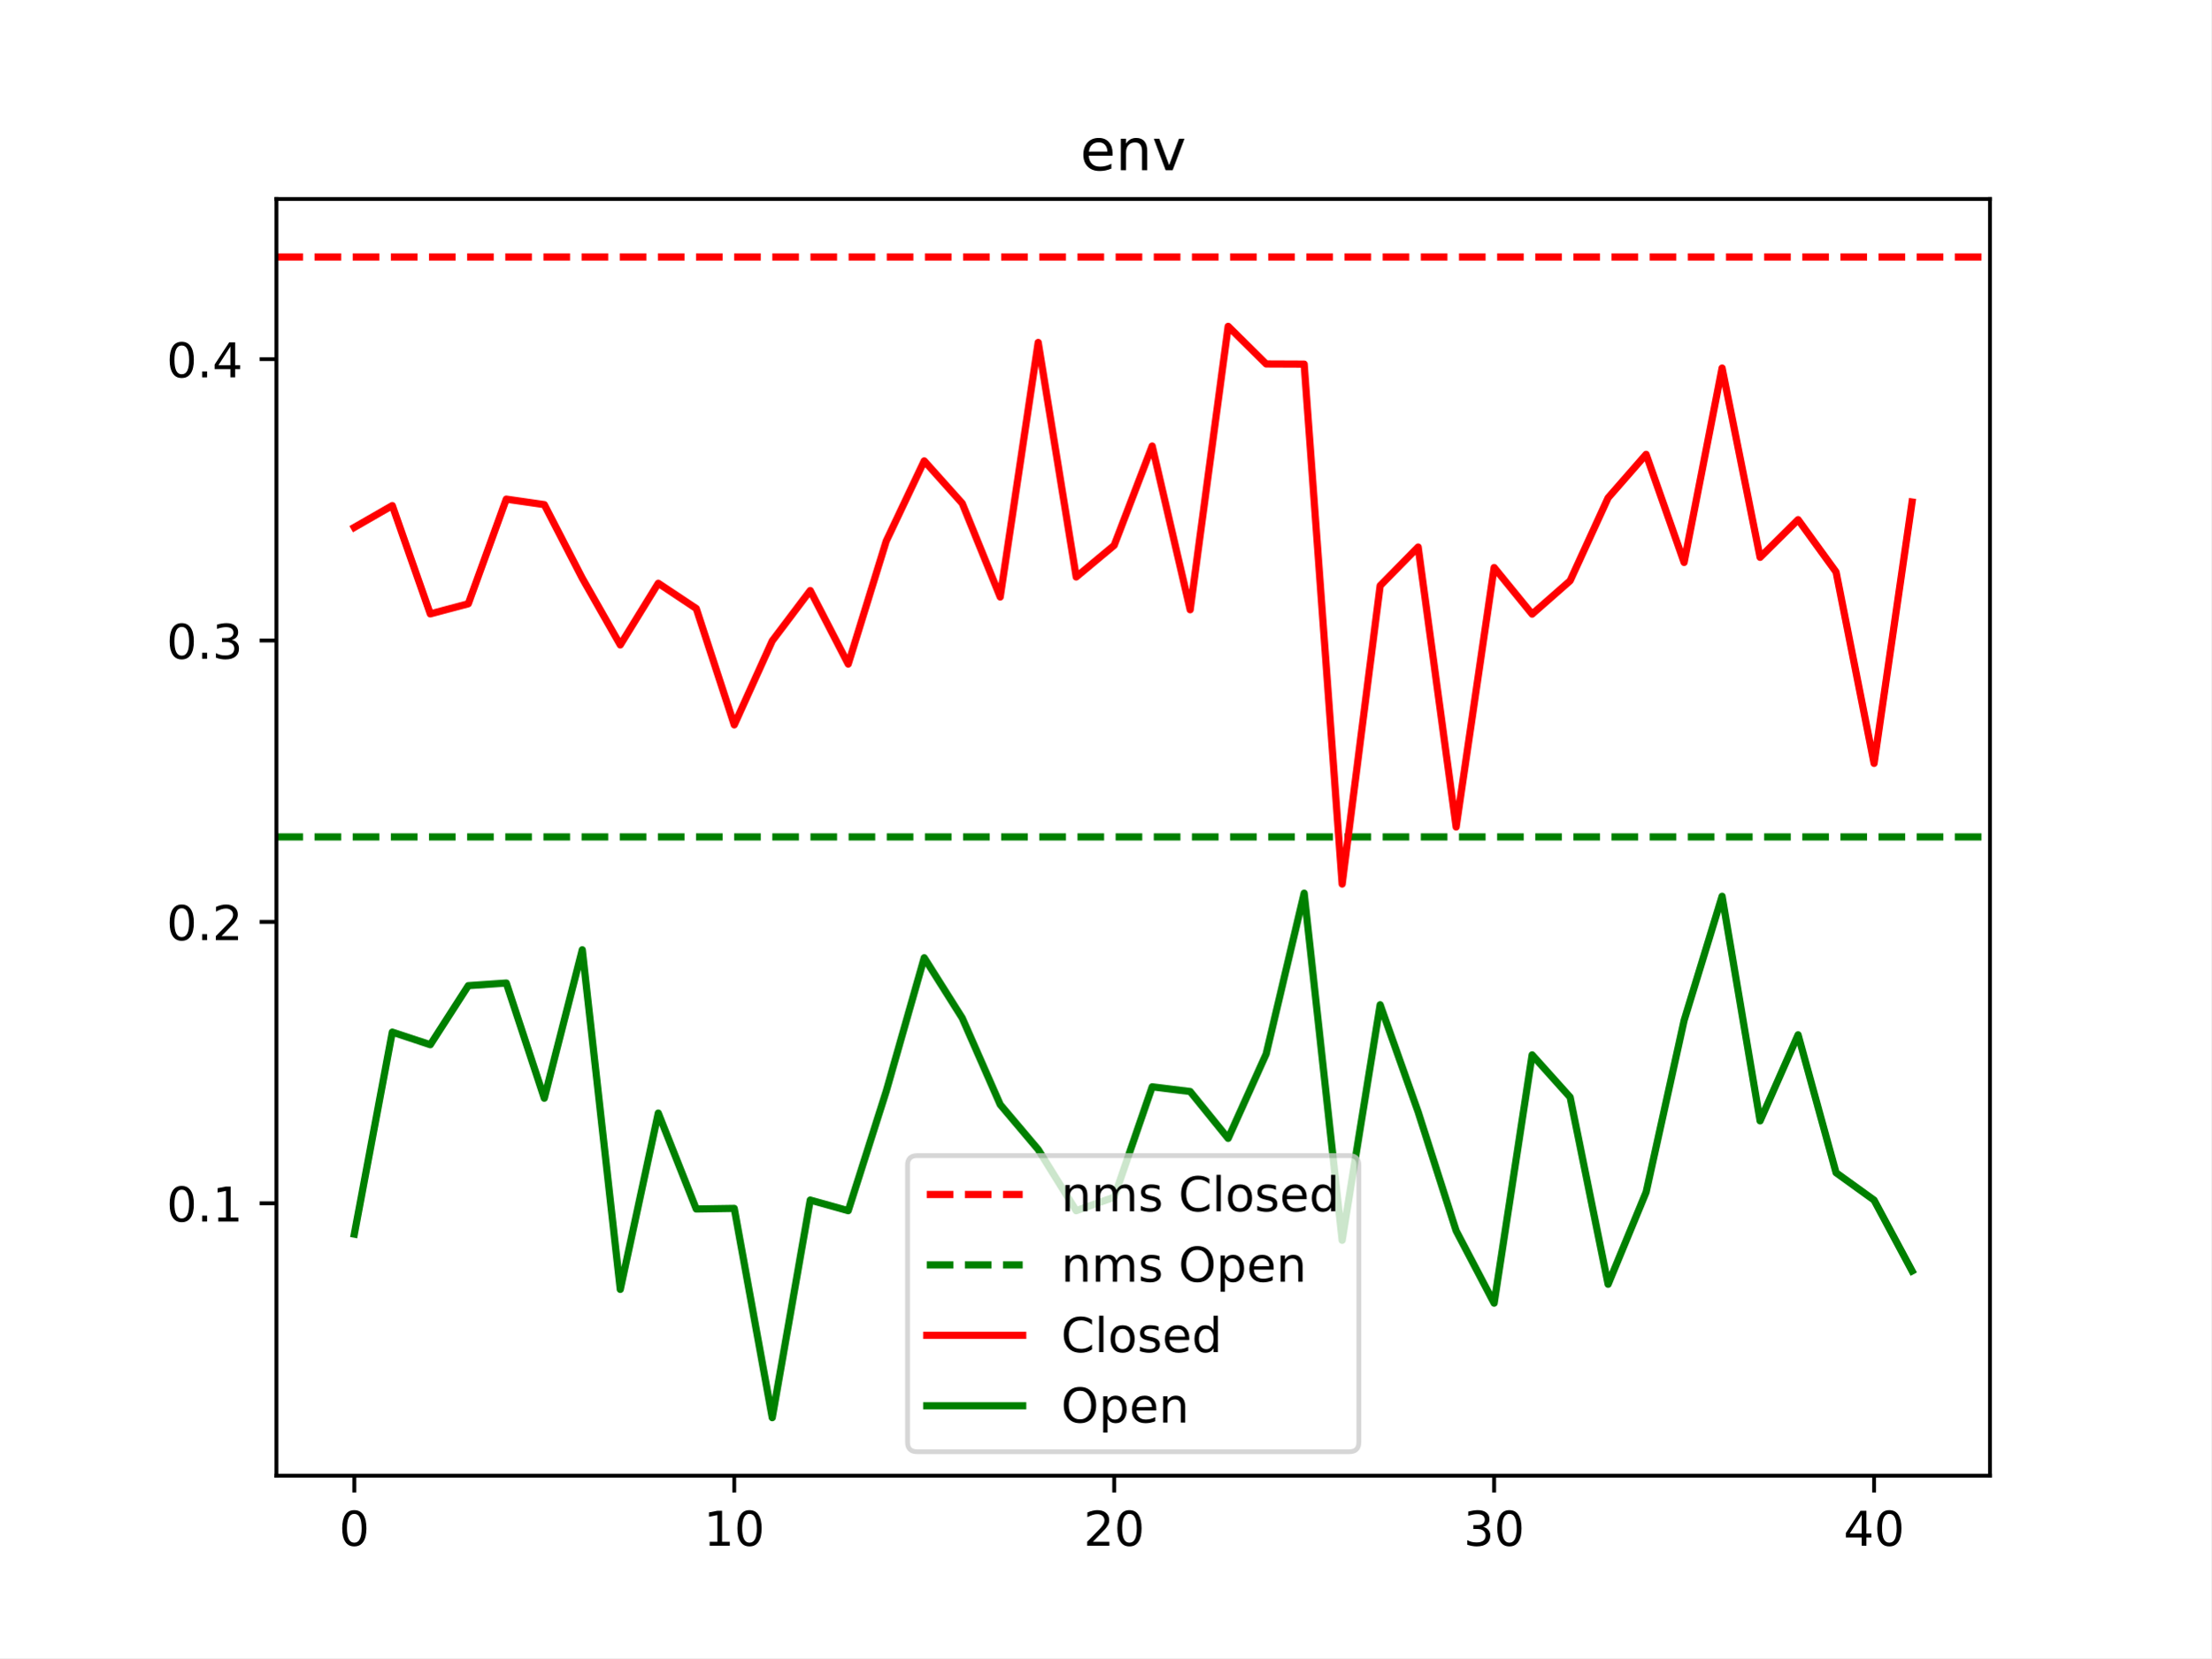
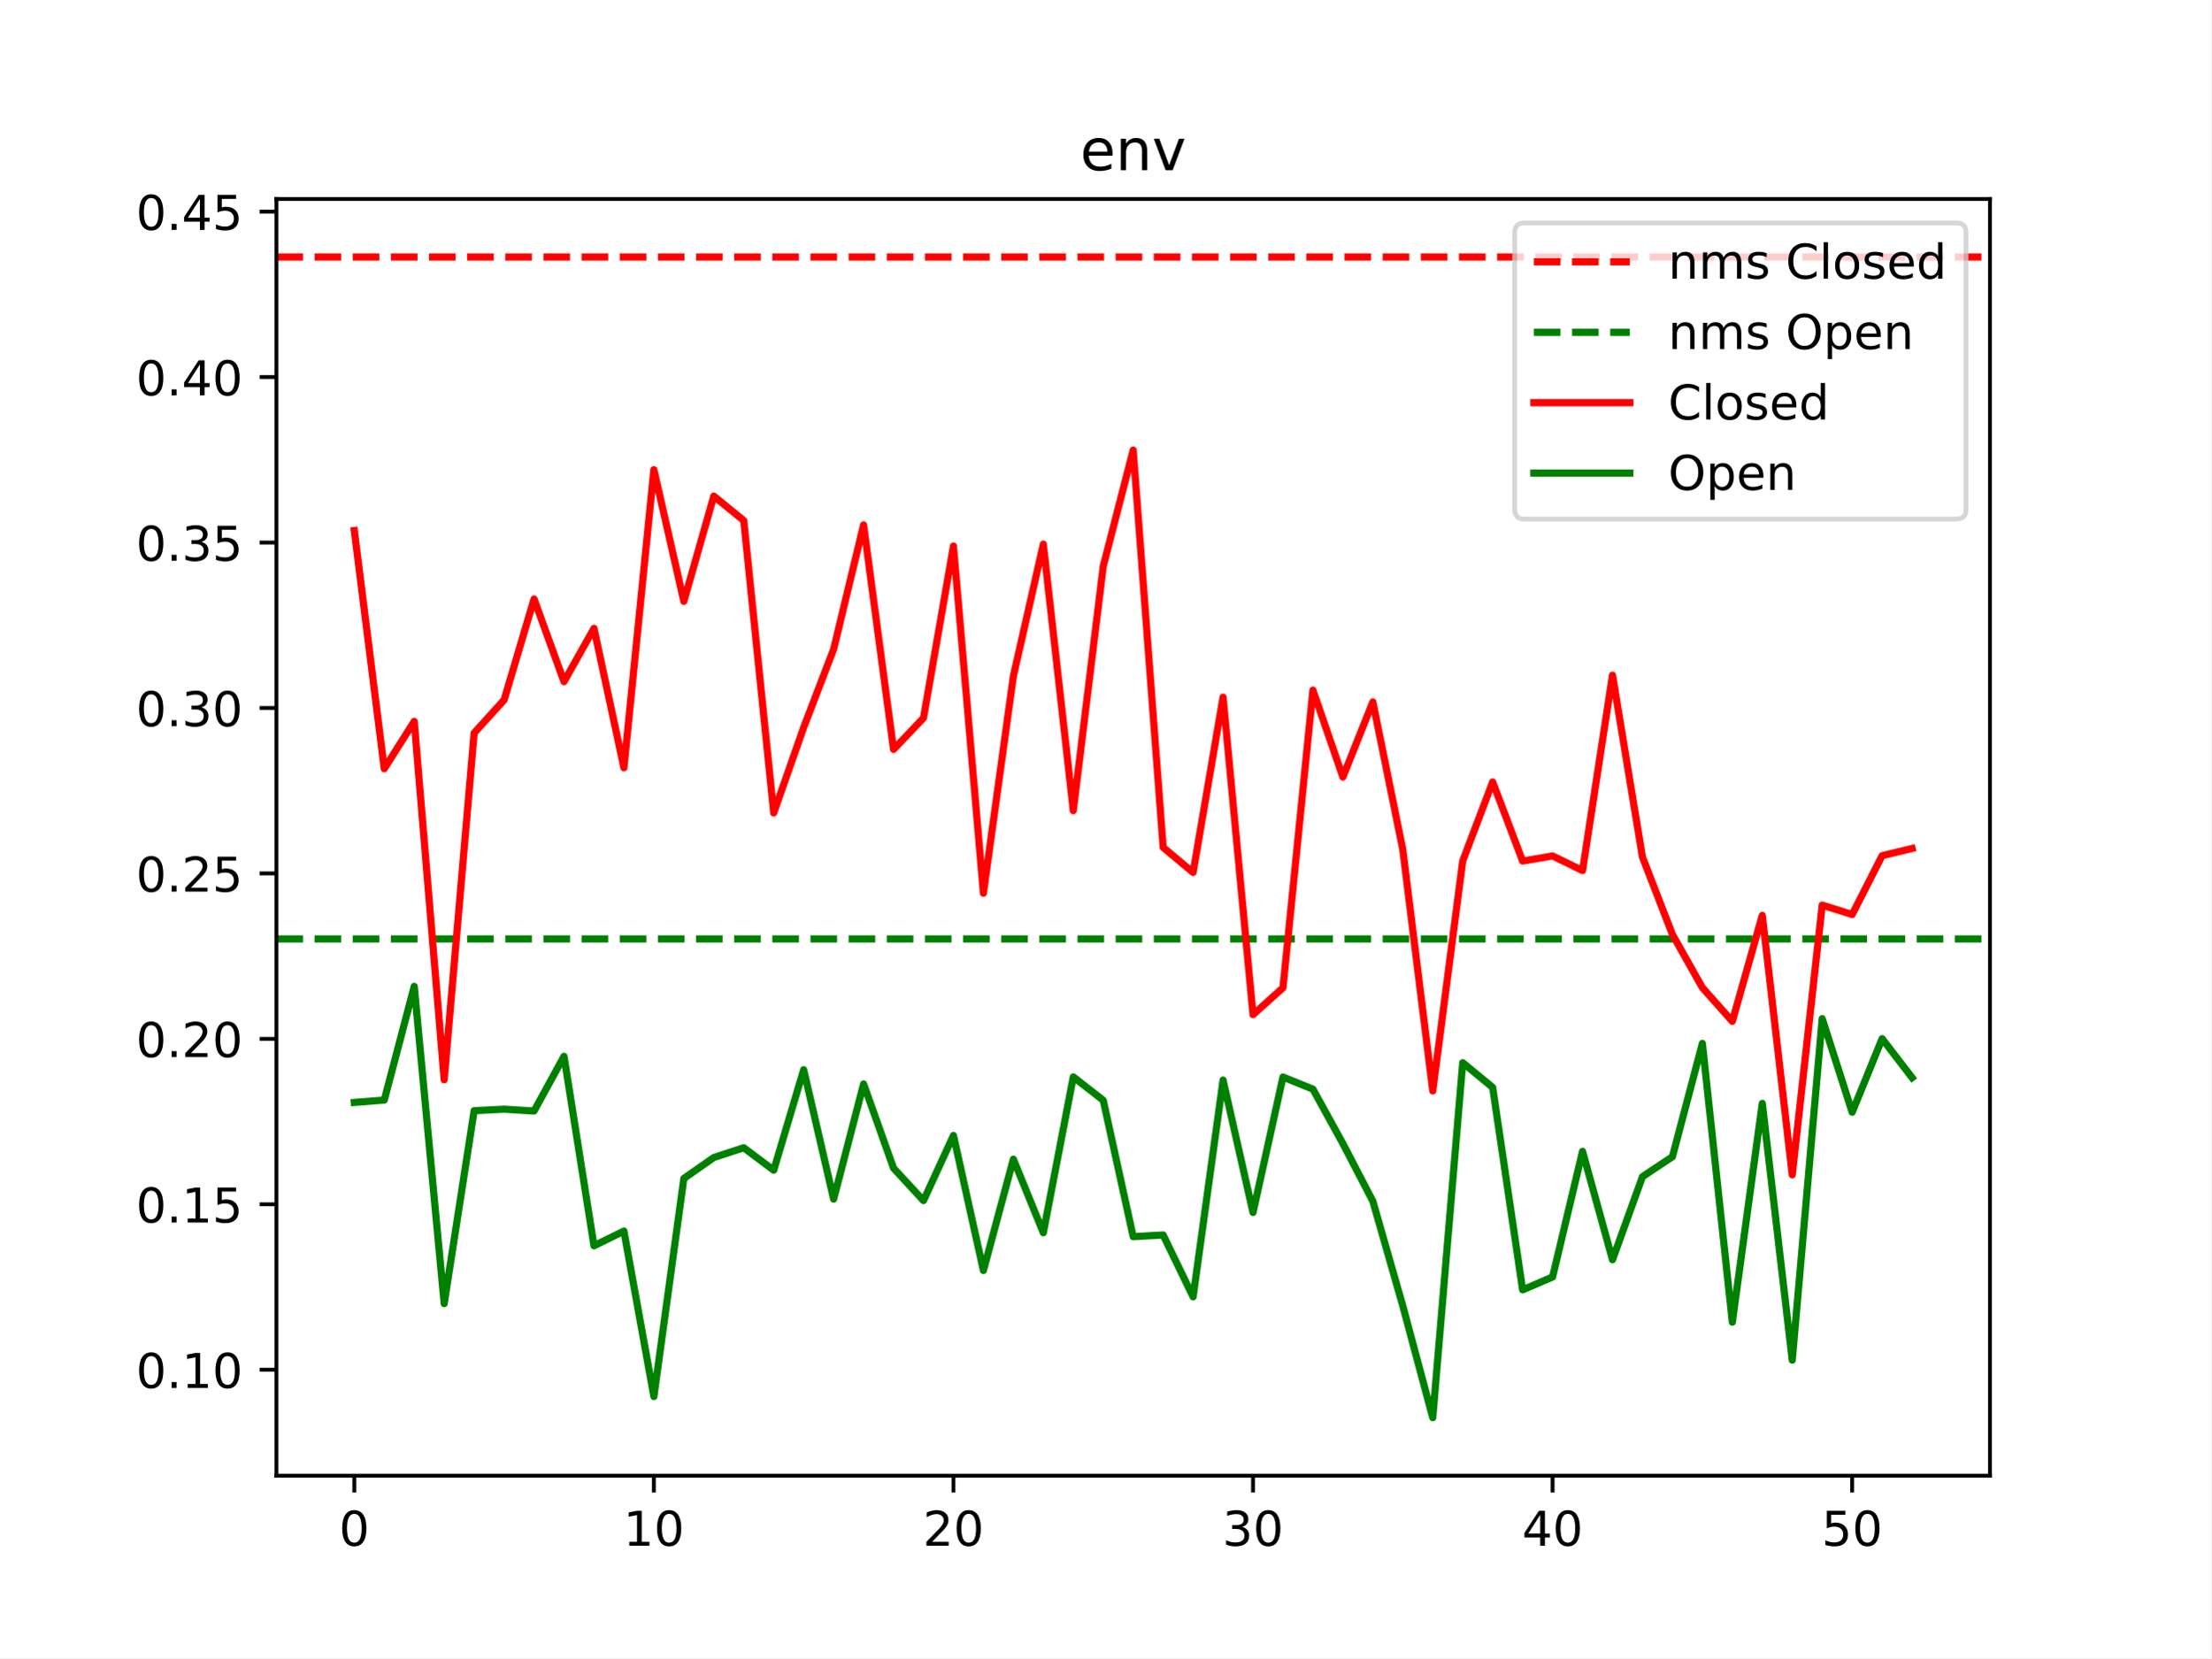
<svg xmlns="http://www.w3.org/2000/svg" xmlns:xlink="http://www.w3.org/1999/xlink" width="460.8pt" height="345.6pt" viewBox="0 0 460.8 345.6" version="1.1">
  <defs>
    <style type="text/css">*{stroke-linejoin: round; stroke-linecap: butt}</style>
  </defs>
  <g id="figure_1">
    <g id="patch_1">
      <path d="M 0 345.6  L 460.8 345.6  L 460.8 0  L 0 0  z " style="fill: #ffffff" />
    </g>
    <g id="axes_1">
      <g id="patch_2">
        <path d="M 57.6 307.584  L 414.72 307.584  L 414.72 41.472  L 57.6 41.472  z " style="fill: #ffffff" />
      </g>
      <g id="matplotlib.axis_1">
        <g id="xtick_1">
          <g id="line2d_1">
            <defs>
-               <path id="m4e7799eadb" d="M 0 0  L 0 3.5  " style="stroke: #000000; stroke-width: 0.8" />
+               <path id="mbfe711bca3" d="M 0 0  L 0 3.5  " style="stroke: #000000; stroke-width: 0.8" />
            </defs>
            <g>
-               <use xlink:href="#m4e7799eadb" x="73.833" y="307.584" style="stroke: #000000; stroke-width: 0.8" />
+               <use xlink:href="#mbfe711bca3" x="73.833" y="307.584" style="stroke: #000000; stroke-width: 0.8" />
            </g>
          </g>
          <g id="text_1">
            <g transform="translate(70.65148 322.1824) scale(0.1 -0.1)">
              <defs>
                <path id="DejaVuSans-30" d="M 2034 4250  Q 1547 4250 1301 3770  Q 1056 3291 1056 2328  Q 1056 1369 1301 889  Q 1547 409 2034 409  Q 2525 409 2770 889  Q 3016 1369 3016 2328  Q 3016 3291 2770 3770  Q 2525 4250 2034 4250  z M 2034 4750  Q 2819 4750 3233 4129  Q 3647 3509 3647 2328  Q 3647 1150 3233 529  Q 2819 -91 2034 -91  Q 1250 -91 836 529  Q 422 1150 422 2328  Q 422 3509 836 4129  Q 1250 4750 2034 4750  z " transform="scale(0.015625)" />
              </defs>
              <use xlink:href="#DejaVuSans-30" />
            </g>
          </g>
        </g>
        <g id="xtick_2">
          <g id="line2d_2">
            <g>
-               <use xlink:href="#m4e7799eadb" x="153.017" y="307.584" style="stroke: #000000; stroke-width: 0.8" />
+               <use xlink:href="#mbfe711bca3" x="136.266" y="307.584" style="stroke: #000000; stroke-width: 0.8" />
            </g>
          </g>
          <g id="text_2">
-             <g transform="translate(146.6543 322.1824) scale(0.1 -0.1)">
+             <g transform="translate(129.9038 322.1824) scale(0.1 -0.1)">
              <defs>
                <path id="DejaVuSans-31" d="M 794 531  L 1825 531  L 1825 4091  L 703 3866  L 703 4441  L 1819 4666  L 2450 4666  L 2450 531  L 3481 531  L 3481 0  L 794 0  L 794 531  z " transform="scale(0.015625)" />
              </defs>
              <use xlink:href="#DejaVuSans-31" />
              <use xlink:href="#DejaVuSans-30" x="63.623" />
            </g>
          </g>
        </g>
        <g id="xtick_3">
          <g id="line2d_3">
            <g>
-               <use xlink:href="#m4e7799eadb" x="232.201" y="307.584" style="stroke: #000000; stroke-width: 0.8" />
+               <use xlink:href="#mbfe711bca3" x="198.7" y="307.584" style="stroke: #000000; stroke-width: 0.8" />
            </g>
          </g>
          <g id="text_3">
-             <g transform="translate(225.8383 322.1824) scale(0.1 -0.1)">
+             <g transform="translate(192.3374 322.1824) scale(0.1 -0.1)">
              <defs>
                <path id="DejaVuSans-32" d="M 1228 531  L 3431 531  L 3431 0  L 469 0  L 469 531  Q 828 903 1448 1529  Q 2069 2156 2228 2338  Q 2531 2678 2651 2914  Q 2772 3150 2772 3378  Q 2772 3750 2511 3984  Q 2250 4219 1831 4219  Q 1534 4219 1204 4116  Q 875 4013 500 3803  L 500 4441  Q 881 4594 1212 4672  Q 1544 4750 1819 4750  Q 2544 4750 2975 4387  Q 3406 4025 3406 3419  Q 3406 3131 3298 2873  Q 3191 2616 2906 2266  Q 2828 2175 2409 1742  Q 1991 1309 1228 531  z " transform="scale(0.015625)" />
              </defs>
              <use xlink:href="#DejaVuSans-32" />
              <use xlink:href="#DejaVuSans-30" x="63.623" />
            </g>
          </g>
        </g>
        <g id="xtick_4">
          <g id="line2d_4">
            <g>
-               <use xlink:href="#m4e7799eadb" x="311.385" y="307.584" style="stroke: #000000; stroke-width: 0.8" />
+               <use xlink:href="#mbfe711bca3" x="261.133" y="307.584" style="stroke: #000000; stroke-width: 0.8" />
            </g>
          </g>
          <g id="text_4">
-             <g transform="translate(305.0223 322.1824) scale(0.1 -0.1)">
+             <g transform="translate(254.7709 322.1824) scale(0.1 -0.1)">
              <defs>
                <path id="DejaVuSans-33" d="M 2597 2516  Q 3050 2419 3304 2112  Q 3559 1806 3559 1356  Q 3559 666 3084 287  Q 2609 -91 1734 -91  Q 1441 -91 1130 -33  Q 819 25 488 141  L 488 750  Q 750 597 1062 519  Q 1375 441 1716 441  Q 2309 441 2620 675  Q 2931 909 2931 1356  Q 2931 1769 2642 2001  Q 2353 2234 1838 2234  L 1294 2234  L 1294 2753  L 1863 2753  Q 2328 2753 2575 2939  Q 2822 3125 2822 3475  Q 2822 3834 2567 4026  Q 2313 4219 1838 4219  Q 1578 4219 1281 4162  Q 984 4106 628 3988  L 628 4550  Q 988 4650 1302 4700  Q 1616 4750 1894 4750  Q 2613 4750 3031 4423  Q 3450 4097 3450 3541  Q 3450 3153 3228 2886  Q 3006 2619 2597 2516  z " transform="scale(0.015625)" />
              </defs>
              <use xlink:href="#DejaVuSans-33" />
              <use xlink:href="#DejaVuSans-30" x="63.623" />
            </g>
          </g>
        </g>
        <g id="xtick_5">
          <g id="line2d_5">
            <g>
-               <use xlink:href="#m4e7799eadb" x="390.569" y="307.584" style="stroke: #000000; stroke-width: 0.8" />
+               <use xlink:href="#mbfe711bca3" x="323.567" y="307.584" style="stroke: #000000; stroke-width: 0.8" />
            </g>
          </g>
          <g id="text_5">
-             <g transform="translate(384.2064 322.1824) scale(0.1 -0.1)">
+             <g transform="translate(317.2045 322.1824) scale(0.1 -0.1)">
              <defs>
                <path id="DejaVuSans-34" d="M 2419 4116  L 825 1625  L 2419 1625  L 2419 4116  z M 2253 4666  L 3047 4666  L 3047 1625  L 3713 1625  L 3713 1100  L 3047 1100  L 3047 0  L 2419 0  L 2419 1100  L 313 1100  L 313 1709  L 2253 4666  z " transform="scale(0.015625)" />
              </defs>
              <use xlink:href="#DejaVuSans-34" />
+               <use xlink:href="#DejaVuSans-30" x="63.623" />
+             </g>
+           </g>
+         </g>
+         <g id="xtick_6">
+           <g id="line2d_6">
+             <g>
+               <use xlink:href="#mbfe711bca3" x="386.001" y="307.584" style="stroke: #000000; stroke-width: 0.8" />
+             </g>
+           </g>
+           <g id="text_6">
+             <g transform="translate(379.6381 322.1824) scale(0.1 -0.1)">
+               <defs>
+                 <path id="DejaVuSans-35" d="M 691 4666  L 3169 4666  L 3169 4134  L 1269 4134  L 1269 2991  Q 1406 3038 1543 3061  Q 1681 3084 1819 3084  Q 2600 3084 3056 2656  Q 3513 2228 3513 1497  Q 3513 744 3044 326  Q 2575 -91 1722 -91  Q 1428 -91 1123 -41  Q 819 9 494 109  L 494 744  Q 775 591 1075 516  Q 1375 441 1709 441  Q 2250 441 2565 725  Q 2881 1009 2881 1497  Q 2881 1984 2565 2268  Q 2250 2553 1709 2553  Q 1456 2553 1204 2497  Q 953 2441 691 2322  L 691 4666  z " transform="scale(0.015625)" />
+               </defs>
+               <use xlink:href="#DejaVuSans-35" />
              <use xlink:href="#DejaVuSans-30" x="63.623" />
            </g>
          </g>
        </g>
      </g>
      <g id="matplotlib.axis_2">
        <g id="ytick_1">
-           <g id="line2d_6">
+           <g id="line2d_7">
            <defs>
-               <path id="m7d2f6b2510" d="M 0 0  L -3.5 0  " style="stroke: #000000; stroke-width: 0.8" />
+               <path id="mcd5400129b" d="M 0 0  L -3.5 0  " style="stroke: #000000; stroke-width: 0.8" />
            </defs>
            <g>
-               <use xlink:href="#m7d2f6b2510" x="57.6" y="250.808" style="stroke: #000000; stroke-width: 0.8" />
-             </g>
-           </g>
-           <g id="text_6">
-             <g transform="translate(34.69687 254.6074) scale(0.1 -0.1)">
+               <use xlink:href="#mcd5400129b" x="57.6" y="285.499" style="stroke: #000000; stroke-width: 0.8" />
+             </g>
+           </g>
+           <g id="text_7">
+             <g transform="translate(28.33438 289.2986) scale(0.1 -0.1)">
              <defs>
                <path id="DejaVuSans-2e" d="M 684 794  L 1344 794  L 1344 0  L 684 0  L 684 794  z " transform="scale(0.015625)" />
              </defs>
              <use xlink:href="#DejaVuSans-30" />
              <use xlink:href="#DejaVuSans-2e" x="63.623" />
              <use xlink:href="#DejaVuSans-31" x="95.41" />
+               <use xlink:href="#DejaVuSans-30" x="159.033" />
            </g>
          </g>
        </g>
        <g id="ytick_2">
-           <g id="line2d_7">
-             <g>
-               <use xlink:href="#m7d2f6b2510" x="57.6" y="192.155" style="stroke: #000000; stroke-width: 0.8" />
-             </g>
-           </g>
-           <g id="text_7">
-             <g transform="translate(34.69687 195.9541) scale(0.1 -0.1)">
+           <g id="line2d_8">
+             <g>
+               <use xlink:href="#mcd5400129b" x="57.6" y="251.015" style="stroke: #000000; stroke-width: 0.8" />
+             </g>
+           </g>
+           <g id="text_8">
+             <g transform="translate(28.33438 254.8139) scale(0.1 -0.1)">
+               <use xlink:href="#DejaVuSans-30" />
+               <use xlink:href="#DejaVuSans-2e" x="63.623" />
+               <use xlink:href="#DejaVuSans-31" x="95.41" />
+               <use xlink:href="#DejaVuSans-35" x="159.033" />
+             </g>
+           </g>
+         </g>
+         <g id="ytick_3">
+           <g id="line2d_9">
+             <g>
+               <use xlink:href="#mcd5400129b" x="57.6" y="216.53" style="stroke: #000000; stroke-width: 0.8" />
+             </g>
+           </g>
+           <g id="text_9">
+             <g transform="translate(28.33438 220.3292) scale(0.1 -0.1)">
              <use xlink:href="#DejaVuSans-30" />
              <use xlink:href="#DejaVuSans-2e" x="63.623" />
              <use xlink:href="#DejaVuSans-32" x="95.41" />
-             </g>
-           </g>
-         </g>
-         <g id="ytick_3">
-           <g id="line2d_8">
-             <g>
-               <use xlink:href="#m7d2f6b2510" x="57.6" y="133.502" style="stroke: #000000; stroke-width: 0.8" />
-             </g>
-           </g>
-           <g id="text_8">
-             <g transform="translate(34.69687 137.3009) scale(0.1 -0.1)">
+               <use xlink:href="#DejaVuSans-30" x="159.033" />
+             </g>
+           </g>
+         </g>
+         <g id="ytick_4">
+           <g id="line2d_10">
+             <g>
+               <use xlink:href="#mcd5400129b" x="57.6" y="182.045" style="stroke: #000000; stroke-width: 0.8" />
+             </g>
+           </g>
+           <g id="text_10">
+             <g transform="translate(28.33438 185.8445) scale(0.1 -0.1)">
+               <use xlink:href="#DejaVuSans-30" />
+               <use xlink:href="#DejaVuSans-2e" x="63.623" />
+               <use xlink:href="#DejaVuSans-32" x="95.41" />
+               <use xlink:href="#DejaVuSans-35" x="159.033" />
+             </g>
+           </g>
+         </g>
+         <g id="ytick_5">
+           <g id="line2d_11">
+             <g>
+               <use xlink:href="#mcd5400129b" x="57.6" y="147.561" style="stroke: #000000; stroke-width: 0.8" />
+             </g>
+           </g>
+           <g id="text_11">
+             <g transform="translate(28.33438 151.3598) scale(0.1 -0.1)">
              <use xlink:href="#DejaVuSans-30" />
              <use xlink:href="#DejaVuSans-2e" x="63.623" />
              <use xlink:href="#DejaVuSans-33" x="95.41" />
-             </g>
-           </g>
-         </g>
-         <g id="ytick_4">
-           <g id="line2d_9">
-             <g>
-               <use xlink:href="#m7d2f6b2510" x="57.6" y="74.848" style="stroke: #000000; stroke-width: 0.8" />
-             </g>
-           </g>
-           <g id="text_9">
-             <g transform="translate(34.69687 78.64759) scale(0.1 -0.1)">
+               <use xlink:href="#DejaVuSans-30" x="159.033" />
+             </g>
+           </g>
+         </g>
+         <g id="ytick_6">
+           <g id="line2d_12">
+             <g>
+               <use xlink:href="#mcd5400129b" x="57.6" y="113.076" style="stroke: #000000; stroke-width: 0.8" />
+             </g>
+           </g>
+           <g id="text_12">
+             <g transform="translate(28.33438 116.8751) scale(0.1 -0.1)">
+               <use xlink:href="#DejaVuSans-30" />
+               <use xlink:href="#DejaVuSans-2e" x="63.623" />
+               <use xlink:href="#DejaVuSans-33" x="95.41" />
+               <use xlink:href="#DejaVuSans-35" x="159.033" />
+             </g>
+           </g>
+         </g>
+         <g id="ytick_7">
+           <g id="line2d_13">
+             <g>
+               <use xlink:href="#mcd5400129b" x="57.6" y="78.591" style="stroke: #000000; stroke-width: 0.8" />
+             </g>
+           </g>
+           <g id="text_13">
+             <g transform="translate(28.33438 82.39045) scale(0.1 -0.1)">
              <use xlink:href="#DejaVuSans-30" />
              <use xlink:href="#DejaVuSans-2e" x="63.623" />
              <use xlink:href="#DejaVuSans-34" x="95.41" />
-             </g>
-           </g>
-         </g>
-       </g>
-       <g id="line2d_10">
-         <path d="M 57.6 53.568  L 414.72 53.568  " clip-path="url(#pecef8321d0)" style="fill: none; stroke-dasharray: 5.55,2.4; stroke-dashoffset: 0; stroke: #ff0000; stroke-width: 1.5" />
-       </g>
-       <g id="line2d_11">
-         <path d="M 57.6 174.437  L 414.72 174.437  " clip-path="url(#pecef8321d0)" style="fill: none; stroke-dasharray: 5.55,2.4; stroke-dashoffset: 0; stroke: #008000; stroke-width: 1.5" />
-       </g>
-       <g id="line2d_12">
-         <path d="M 73.833 109.925  L 81.751 105.378  L 89.67 127.949  L 97.588 125.844  L 105.506 104.029  L 113.425 105.174  L 121.343 120.514  L 129.262 134.417  L 137.18 121.565  L 145.098 126.829  L 153.017 151.088  L 160.935 133.574  L 168.854 123.083  L 176.772 138.412  L 184.69 112.776  L 192.609 96.063  L 200.527 104.904  L 208.446 124.428  L 216.364 71.371  L 224.282 120.257  L 232.201 113.658  L 240.119 92.963  L 248.038 127.09  L 255.956 68.016  L 263.874 75.856  L 271.793 75.891  L 279.711 184.266  L 287.63 122.071  L 295.548 114.015  L 303.466 172.37  L 311.385 118.289  L 319.303 128.001  L 327.222 121.044  L 335.14 103.755  L 343.058 94.696  L 350.977 117.227  L 358.895 76.708  L 366.814 116.165  L 374.732 108.309  L 382.65 119.222  L 390.569 159.116  L 398.487 104.632  " clip-path="url(#pecef8321d0)" style="fill: none; stroke: #ff0000; stroke-width: 1.5; stroke-linecap: square" />
-       </g>
-       <g id="line2d_13">
-         <path d="M 73.833 257.23  L 81.751 215.126  L 89.67 217.749  L 97.588 205.445  L 105.506 204.896  L 113.425 228.906  L 121.343 197.965  L 129.262 268.752  L 137.18 232.001  L 145.098 251.995  L 153.017 251.869  L 160.935 295.488  L 168.854 250.134  L 176.772 252.348  L 184.69 227.446  L 192.609 199.628  L 200.527 212.18  L 208.446 230.229  L 216.364 239.596  L 224.282 252.348  L 232.201 249.537  L 240.119 226.527  L 248.038 227.511  L 255.956 237.281  L 263.874 219.678  L 271.793 186.167  L 279.711 258.518  L 287.63 209.425  L 295.548 231.764  L 303.466 256.534  L 311.385 271.623  L 319.303 219.869  L 327.222 228.688  L 335.14 267.689  L 343.058 248.492  L 350.977 212.696  L 358.895 186.807  L 366.814 233.626  L 374.732 215.686  L 382.65 244.441  L 390.569 250.147  L 398.487 264.912  " clip-path="url(#pecef8321d0)" style="fill: none; stroke: #008000; stroke-width: 1.5; stroke-linecap: square" />
+               <use xlink:href="#DejaVuSans-30" x="159.033" />
+             </g>
+           </g>
+         </g>
+         <g id="ytick_8">
+           <g id="line2d_14">
+             <g>
+               <use xlink:href="#mcd5400129b" x="57.6" y="44.107" style="stroke: #000000; stroke-width: 0.8" />
+             </g>
+           </g>
+           <g id="text_14">
+             <g transform="translate(28.33438 47.90575) scale(0.1 -0.1)">
+               <use xlink:href="#DejaVuSans-30" />
+               <use xlink:href="#DejaVuSans-2e" x="63.623" />
+               <use xlink:href="#DejaVuSans-34" x="95.41" />
+               <use xlink:href="#DejaVuSans-35" x="159.033" />
+             </g>
+           </g>
+         </g>
+       </g>
+       <g id="line2d_15">
+         <path d="M 57.6 53.568  L 414.72 53.568  " clip-path="url(#pe182399f3c)" style="fill: none; stroke-dasharray: 5.55,2.4; stroke-dashoffset: 0; stroke: #ff0000; stroke-width: 1.5" />
+       </g>
+       <g id="line2d_16">
+         <path d="M 57.6 195.696  L 414.72 195.696  " clip-path="url(#pe182399f3c)" style="fill: none; stroke-dasharray: 5.55,2.4; stroke-dashoffset: 0; stroke: #008000; stroke-width: 1.5" />
+       </g>
+       <g id="line2d_17">
+         <path d="M 73.833 110.586  L 80.076 160.224  L 86.319 150.354  L 92.563 225.065  L 98.806 152.777  L 105.05 145.894  L 111.293 124.852  L 117.536 142.076  L 123.78 130.962  L 130.023 160.028  L 136.266 97.898  L 142.51 125.328  L 148.753 103.405  L 154.996 108.495  L 161.24 169.442  L 167.483 151.624  L 173.726 135.322  L 179.97 109.402  L 186.213 156.201  L 192.457 149.644  L 198.7 113.813  L 204.943 186.178  L 211.187 140.932  L 217.43 113.413  L 223.673 168.969  L 229.917 118.031  L 236.16 93.805  L 242.403 176.623  L 248.647 181.845  L 254.89 145.31  L 261.133 211.491  L 267.377 205.877  L 273.62 143.842  L 279.863 161.969  L 286.107 146.3  L 292.35 177.091  L 298.594 227.39  L 304.837 179.448  L 311.08 162.98  L 317.324 179.476  L 323.567 178.404  L 329.81 181.449  L 336.054 140.731  L 342.297 178.648  L 348.54 194.759  L 354.784 205.855  L 361.027 212.88  L 367.27 190.797  L 373.514 244.881  L 379.757 188.656  L 386.001 190.613  L 392.244 178.348  L 398.487 176.846  " clip-path="url(#pe182399f3c)" style="fill: none; stroke: #ff0000; stroke-width: 1.5; stroke-linecap: square" />
+       </g>
+       <g id="line2d_18">
+         <path d="M 73.833 229.782  L 80.076 229.29  L 86.319 205.587  L 92.563 271.716  L 98.806 231.506  L 105.05 231.187  L 111.293 231.571  L 117.536 220.17  L 123.78 259.668  L 130.023 256.599  L 136.266 291.087  L 142.51 245.633  L 148.753 241.27  L 154.996 239.227  L 161.24 243.913  L 167.483 222.96  L 173.726 249.934  L 179.97 225.929  L 186.213 243.482  L 192.457 250.244  L 198.7 236.668  L 204.943 264.812  L 211.187 241.613  L 217.43 256.942  L 223.673 224.462  L 229.917 229.329  L 236.16 257.765  L 242.403 257.409  L 248.647 270.304  L 254.89 225.124  L 261.133 252.723  L 267.377 224.489  L 273.62 227.011  L 279.863 238.358  L 286.107 250.361  L 292.35 272.189  L 298.594 295.488  L 304.837 221.502  L 311.08 226.648  L 317.324 268.849  L 323.567 266.162  L 329.81 239.979  L 336.054 262.569  L 342.297 245.26  L 348.54 241.102  L 354.784 217.482  L 361.027 275.577  L 367.27 229.983  L 373.514 283.497  L 379.757 212.327  L 386.001 231.825  L 392.244 216.495  L 398.487 224.624  " clip-path="url(#pe182399f3c)" style="fill: none; stroke: #008000; stroke-width: 1.5; stroke-linecap: square" />
      </g>
      <g id="patch_3">
        <path d="M 57.6 307.584  L 57.6 41.472  " style="fill: none; stroke: #000000; stroke-width: 0.8; stroke-linejoin: miter; stroke-linecap: square" />
      </g>
      <g id="patch_4">
        <path d="M 414.72 307.584  L 414.72 41.472  " style="fill: none; stroke: #000000; stroke-width: 0.8; stroke-linejoin: miter; stroke-linecap: square" />
      </g>
      <g id="patch_5">
        <path d="M 57.6 307.584  L 414.72 307.584  " style="fill: none; stroke: #000000; stroke-width: 0.8; stroke-linejoin: miter; stroke-linecap: square" />
      </g>
      <g id="patch_6">
        <path d="M 57.6 41.472  L 414.72 41.472  " style="fill: none; stroke: #000000; stroke-width: 0.8; stroke-linejoin: miter; stroke-linecap: square" />
      </g>
-       <g id="text_10">
+       <g id="text_15">
        <g transform="translate(225.1144 35.472) scale(0.12 -0.12)">
          <defs>
            <path id="DejaVuSans-65" d="M 3597 1894  L 3597 1613  L 953 1613  Q 991 1019 1311 708  Q 1631 397 2203 397  Q 2534 397 2845 478  Q 3156 559 3463 722  L 3463 178  Q 3153 47 2828 -22  Q 2503 -91 2169 -91  Q 1331 -91 842 396  Q 353 884 353 1716  Q 353 2575 817 3079  Q 1281 3584 2069 3584  Q 2775 3584 3186 3129  Q 3597 2675 3597 1894  z M 3022 2063  Q 3016 2534 2758 2815  Q 2500 3097 2075 3097  Q 1594 3097 1305 2825  Q 1016 2553 972 2059  L 3022 2063  z " transform="scale(0.015625)" />
            <path id="DejaVuSans-6e" d="M 3513 2113  L 3513 0  L 2938 0  L 2938 2094  Q 2938 2591 2744 2837  Q 2550 3084 2163 3084  Q 1697 3084 1428 2787  Q 1159 2491 1159 1978  L 1159 0  L 581 0  L 581 3500  L 1159 3500  L 1159 2956  Q 1366 3272 1645 3428  Q 1925 3584 2291 3584  Q 2894 3584 3203 3211  Q 3513 2838 3513 2113  z " transform="scale(0.015625)" />
            <path id="DejaVuSans-76" d="M 191 3500  L 800 3500  L 1894 563  L 2988 3500  L 3597 3500  L 2284 0  L 1503 0  L 191 3500  z " transform="scale(0.015625)" />
          </defs>
          <use xlink:href="#DejaVuSans-65" />
          <use xlink:href="#DejaVuSans-6e" x="61.523" />
          <use xlink:href="#DejaVuSans-76" x="124.902" />
        </g>
      </g>
      <g id="legend_1">
        <g id="patch_7">
-           <path d="M 191.132 302.584  L 281.188 302.584  Q 283.188 302.584 283.188 300.584  L 283.188 242.871  Q 283.188 240.871 281.188 240.871  L 191.132 240.871  Q 189.132 240.871 189.132 242.871  L 189.132 300.584  Q 189.132 302.584 191.132 302.584  z " style="fill: #ffffff; opacity: 0.8; stroke: #cccccc; stroke-linejoin: miter" />
-         </g>
-         <g id="line2d_14">
-           <path d="M 193.132 248.97  L 203.132 248.97  L 213.132 248.97  " style="fill: none; stroke-dasharray: 5.55,2.4; stroke-dashoffset: 0; stroke: #ff0000; stroke-width: 1.5" />
-         </g>
-         <g id="text_11">
-           <g transform="translate(221.1319 252.4699) scale(0.1 -0.1)">
+           <path d="M 317.664 108.184  L 407.72 108.184  Q 409.72 108.184 409.72 106.184  L 409.72 48.472  Q 409.72 46.472 407.72 46.472  L 317.664 46.472  Q 315.664 46.472 315.664 48.472  L 315.664 106.184  Q 315.664 108.184 317.664 108.184  z " style="fill: #ffffff; opacity: 0.8; stroke: #cccccc; stroke-linejoin: miter" />
+         </g>
+         <g id="line2d_19">
+           <path d="M 319.664 54.57  L 329.664 54.57  L 339.664 54.57  " style="fill: none; stroke-dasharray: 5.55,2.4; stroke-dashoffset: 0; stroke: #ff0000; stroke-width: 1.5" />
+         </g>
+         <g id="text_16">
+           <g transform="translate(347.6637 58.07044) scale(0.1 -0.1)">
            <defs>
              <path id="DejaVuSans-6d" d="M 3328 2828  Q 3544 3216 3844 3400  Q 4144 3584 4550 3584  Q 5097 3584 5394 3201  Q 5691 2819 5691 2113  L 5691 0  L 5113 0  L 5113 2094  Q 5113 2597 4934 2840  Q 4756 3084 4391 3084  Q 3944 3084 3684 2787  Q 3425 2491 3425 1978  L 3425 0  L 2847 0  L 2847 2094  Q 2847 2600 2669 2842  Q 2491 3084 2119 3084  Q 1678 3084 1418 2786  Q 1159 2488 1159 1978  L 1159 0  L 581 0  L 581 3500  L 1159 3500  L 1159 2956  Q 1356 3278 1631 3431  Q 1906 3584 2284 3584  Q 2666 3584 2933 3390  Q 3200 3197 3328 2828  z " transform="scale(0.015625)" />
              <path id="DejaVuSans-73" d="M 2834 3397  L 2834 2853  Q 2591 2978 2328 3040  Q 2066 3103 1784 3103  Q 1356 3103 1142 2972  Q 928 2841 928 2578  Q 928 2378 1081 2264  Q 1234 2150 1697 2047  L 1894 2003  Q 2506 1872 2764 1633  Q 3022 1394 3022 966  Q 3022 478 2636 193  Q 2250 -91 1575 -91  Q 1294 -91 989 -36  Q 684 19 347 128  L 347 722  Q 666 556 975 473  Q 1284 391 1588 391  Q 1994 391 2212 530  Q 2431 669 2431 922  Q 2431 1156 2273 1281  Q 2116 1406 1581 1522  L 1381 1569  Q 847 1681 609 1914  Q 372 2147 372 2553  Q 372 3047 722 3315  Q 1072 3584 1716 3584  Q 2034 3584 2315 3537  Q 2597 3491 2834 3397  z " transform="scale(0.015625)" />
              <path id="DejaVuSans-20" transform="scale(0.015625)" />
              <path id="DejaVuSans-43" d="M 4122 4306  L 4122 3641  Q 3803 3938 3442 4084  Q 3081 4231 2675 4231  Q 1875 4231 1450 3742  Q 1025 3253 1025 2328  Q 1025 1406 1450 917  Q 1875 428 2675 428  Q 3081 428 3442 575  Q 3803 722 4122 1019  L 4122 359  Q 3791 134 3420 21  Q 3050 -91 2638 -91  Q 1578 -91 968 557  Q 359 1206 359 2328  Q 359 3453 968 4101  Q 1578 4750 2638 4750  Q 3056 4750 3426 4639  Q 3797 4528 4122 4306  z " transform="scale(0.015625)" />
              <path id="DejaVuSans-6c" d="M 603 4863  L 1178 4863  L 1178 0  L 603 0  L 603 4863  z " transform="scale(0.015625)" />
              <path id="DejaVuSans-6f" d="M 1959 3097  Q 1497 3097 1228 2736  Q 959 2375 959 1747  Q 959 1119 1226 758  Q 1494 397 1959 397  Q 2419 397 2687 759  Q 2956 1122 2956 1747  Q 2956 2369 2687 2733  Q 2419 3097 1959 3097  z M 1959 3584  Q 2709 3584 3137 3096  Q 3566 2609 3566 1747  Q 3566 888 3137 398  Q 2709 -91 1959 -91  Q 1206 -91 779 398  Q 353 888 353 1747  Q 353 2609 779 3096  Q 1206 3584 1959 3584  z " transform="scale(0.015625)" />
              <path id="DejaVuSans-64" d="M 2906 2969  L 2906 4863  L 3481 4863  L 3481 0  L 2906 0  L 2906 525  Q 2725 213 2448 61  Q 2172 -91 1784 -91  Q 1150 -91 751 415  Q 353 922 353 1747  Q 353 2572 751 3078  Q 1150 3584 1784 3584  Q 2172 3584 2448 3432  Q 2725 3281 2906 2969  z M 947 1747  Q 947 1113 1208 752  Q 1469 391 1925 391  Q 2381 391 2643 752  Q 2906 1113 2906 1747  Q 2906 2381 2643 2742  Q 2381 3103 1925 3103  Q 1469 3103 1208 2742  Q 947 2381 947 1747  z " transform="scale(0.015625)" />
            </defs>
            <use xlink:href="#DejaVuSans-6e" />
            <use xlink:href="#DejaVuSans-6d" x="63.379" />
            <use xlink:href="#DejaVuSans-73" x="160.791" />
            <use xlink:href="#DejaVuSans-20" x="212.891" />
            <use xlink:href="#DejaVuSans-43" x="244.678" />
            <use xlink:href="#DejaVuSans-6c" x="314.502" />
            <use xlink:href="#DejaVuSans-6f" x="342.285" />
            <use xlink:href="#DejaVuSans-73" x="403.467" />
            <use xlink:href="#DejaVuSans-65" x="455.566" />
            <use xlink:href="#DejaVuSans-64" x="517.09" />
          </g>
        </g>
-         <g id="line2d_15">
-           <path d="M 193.132 263.648  L 203.132 263.648  L 213.132 263.648  " style="fill: none; stroke-dasharray: 5.55,2.4; stroke-dashoffset: 0; stroke: #008000; stroke-width: 1.5" />
-         </g>
-         <g id="text_12">
-           <g transform="translate(221.1319 267.1481) scale(0.1 -0.1)">
+         <g id="line2d_20">
+           <path d="M 319.664 69.249  L 329.664 69.249  L 339.664 69.249  " style="fill: none; stroke-dasharray: 5.55,2.4; stroke-dashoffset: 0; stroke: #008000; stroke-width: 1.5" />
+         </g>
+         <g id="text_17">
+           <g transform="translate(347.6637 72.74856) scale(0.1 -0.1)">
            <defs>
              <path id="DejaVuSans-4f" d="M 2522 4238  Q 1834 4238 1429 3725  Q 1025 3213 1025 2328  Q 1025 1447 1429 934  Q 1834 422 2522 422  Q 3209 422 3611 934  Q 4013 1447 4013 2328  Q 4013 3213 3611 3725  Q 3209 4238 2522 4238  z M 2522 4750  Q 3503 4750 4090 4092  Q 4678 3434 4678 2328  Q 4678 1225 4090 567  Q 3503 -91 2522 -91  Q 1538 -91 948 565  Q 359 1222 359 2328  Q 359 3434 948 4092  Q 1538 4750 2522 4750  z " transform="scale(0.015625)" />
              <path id="DejaVuSans-70" d="M 1159 525  L 1159 -1331  L 581 -1331  L 581 3500  L 1159 3500  L 1159 2969  Q 1341 3281 1617 3432  Q 1894 3584 2278 3584  Q 2916 3584 3314 3078  Q 3713 2572 3713 1747  Q 3713 922 3314 415  Q 2916 -91 2278 -91  Q 1894 -91 1617 61  Q 1341 213 1159 525  z M 3116 1747  Q 3116 2381 2855 2742  Q 2594 3103 2138 3103  Q 1681 3103 1420 2742  Q 1159 2381 1159 1747  Q 1159 1113 1420 752  Q 1681 391 2138 391  Q 2594 391 2855 752  Q 3116 1113 3116 1747  z " transform="scale(0.015625)" />
            </defs>
            <use xlink:href="#DejaVuSans-6e" />
            <use xlink:href="#DejaVuSans-6d" x="63.379" />
            <use xlink:href="#DejaVuSans-73" x="160.791" />
            <use xlink:href="#DejaVuSans-20" x="212.891" />
            <use xlink:href="#DejaVuSans-4f" x="244.678" />
            <use xlink:href="#DejaVuSans-70" x="323.389" />
            <use xlink:href="#DejaVuSans-65" x="386.865" />
            <use xlink:href="#DejaVuSans-6e" x="448.389" />
          </g>
        </g>
-         <g id="line2d_16">
-           <path d="M 193.132 278.326  L 203.132 278.326  L 213.132 278.326  " style="fill: none; stroke: #ff0000; stroke-width: 1.5; stroke-linecap: square" />
-         </g>
-         <g id="text_13">
-           <g transform="translate(221.1319 281.8262) scale(0.1 -0.1)">
+         <g id="line2d_21">
+           <path d="M 319.664 83.927  L 329.664 83.927  L 339.664 83.927  " style="fill: none; stroke: #ff0000; stroke-width: 1.5; stroke-linecap: square" />
+         </g>
+         <g id="text_18">
+           <g transform="translate(347.6637 87.42669) scale(0.1 -0.1)">
            <use xlink:href="#DejaVuSans-43" />
            <use xlink:href="#DejaVuSans-6c" x="69.824" />
            <use xlink:href="#DejaVuSans-6f" x="97.607" />
            <use xlink:href="#DejaVuSans-73" x="158.789" />
            <use xlink:href="#DejaVuSans-65" x="210.889" />
            <use xlink:href="#DejaVuSans-64" x="272.412" />
          </g>
        </g>
-         <g id="line2d_17">
-           <path d="M 193.132 293.004  L 203.132 293.004  L 213.132 293.004  " style="fill: none; stroke: #008000; stroke-width: 1.5; stroke-linecap: square" />
-         </g>
-         <g id="text_14">
-           <g transform="translate(221.1319 296.5043) scale(0.1 -0.1)">
+         <g id="line2d_22">
+           <path d="M 319.664 98.605  L 329.664 98.605  L 339.664 98.605  " style="fill: none; stroke: #008000; stroke-width: 1.5; stroke-linecap: square" />
+         </g>
+         <g id="text_19">
+           <g transform="translate(347.6637 102.1048) scale(0.1 -0.1)">
            <use xlink:href="#DejaVuSans-4f" />
            <use xlink:href="#DejaVuSans-70" x="78.711" />
            <use xlink:href="#DejaVuSans-65" x="142.188" />
            <use xlink:href="#DejaVuSans-6e" x="203.711" />
          </g>
        </g>
      </g>
    </g>
  </g>
  <defs>
-     <clipPath id="pecef8321d0">
+     <clipPath id="pe182399f3c">
      <rect x="57.6" y="41.472" width="357.12" height="266.112" />
    </clipPath>
  </defs>
</svg>
